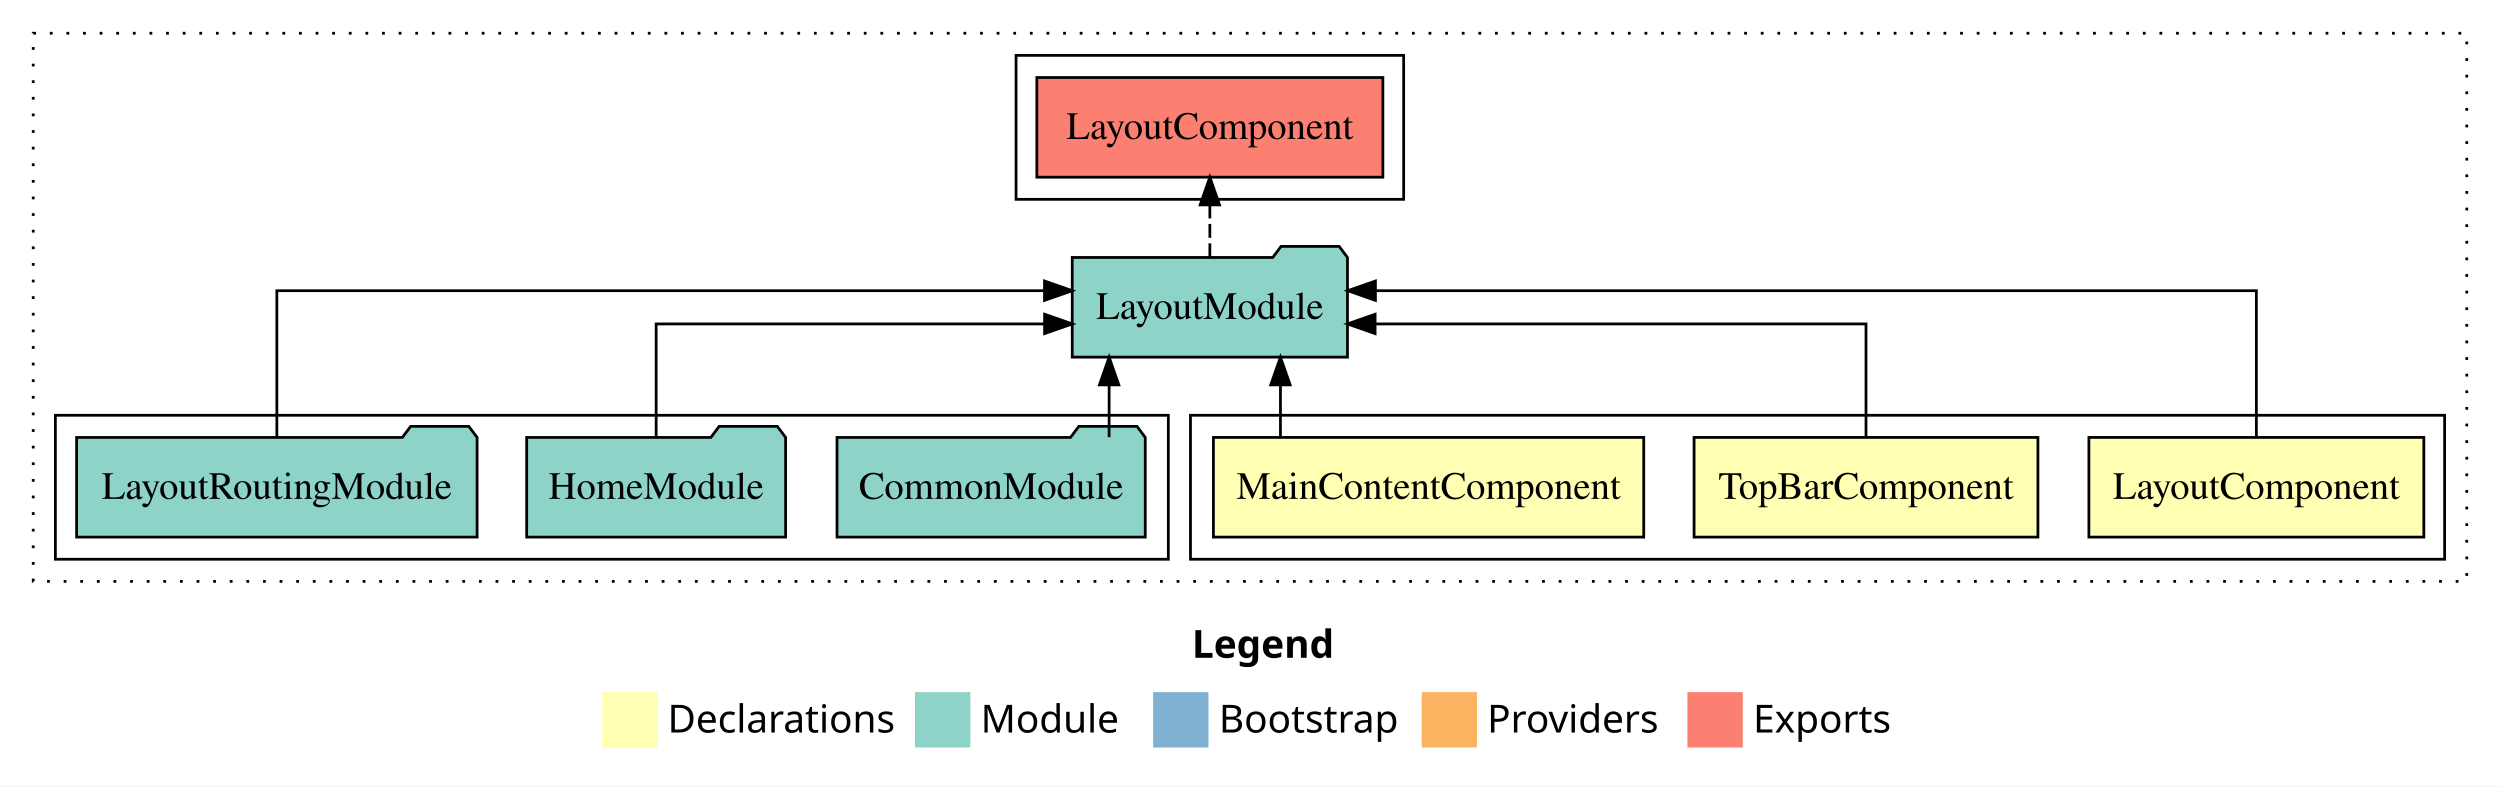
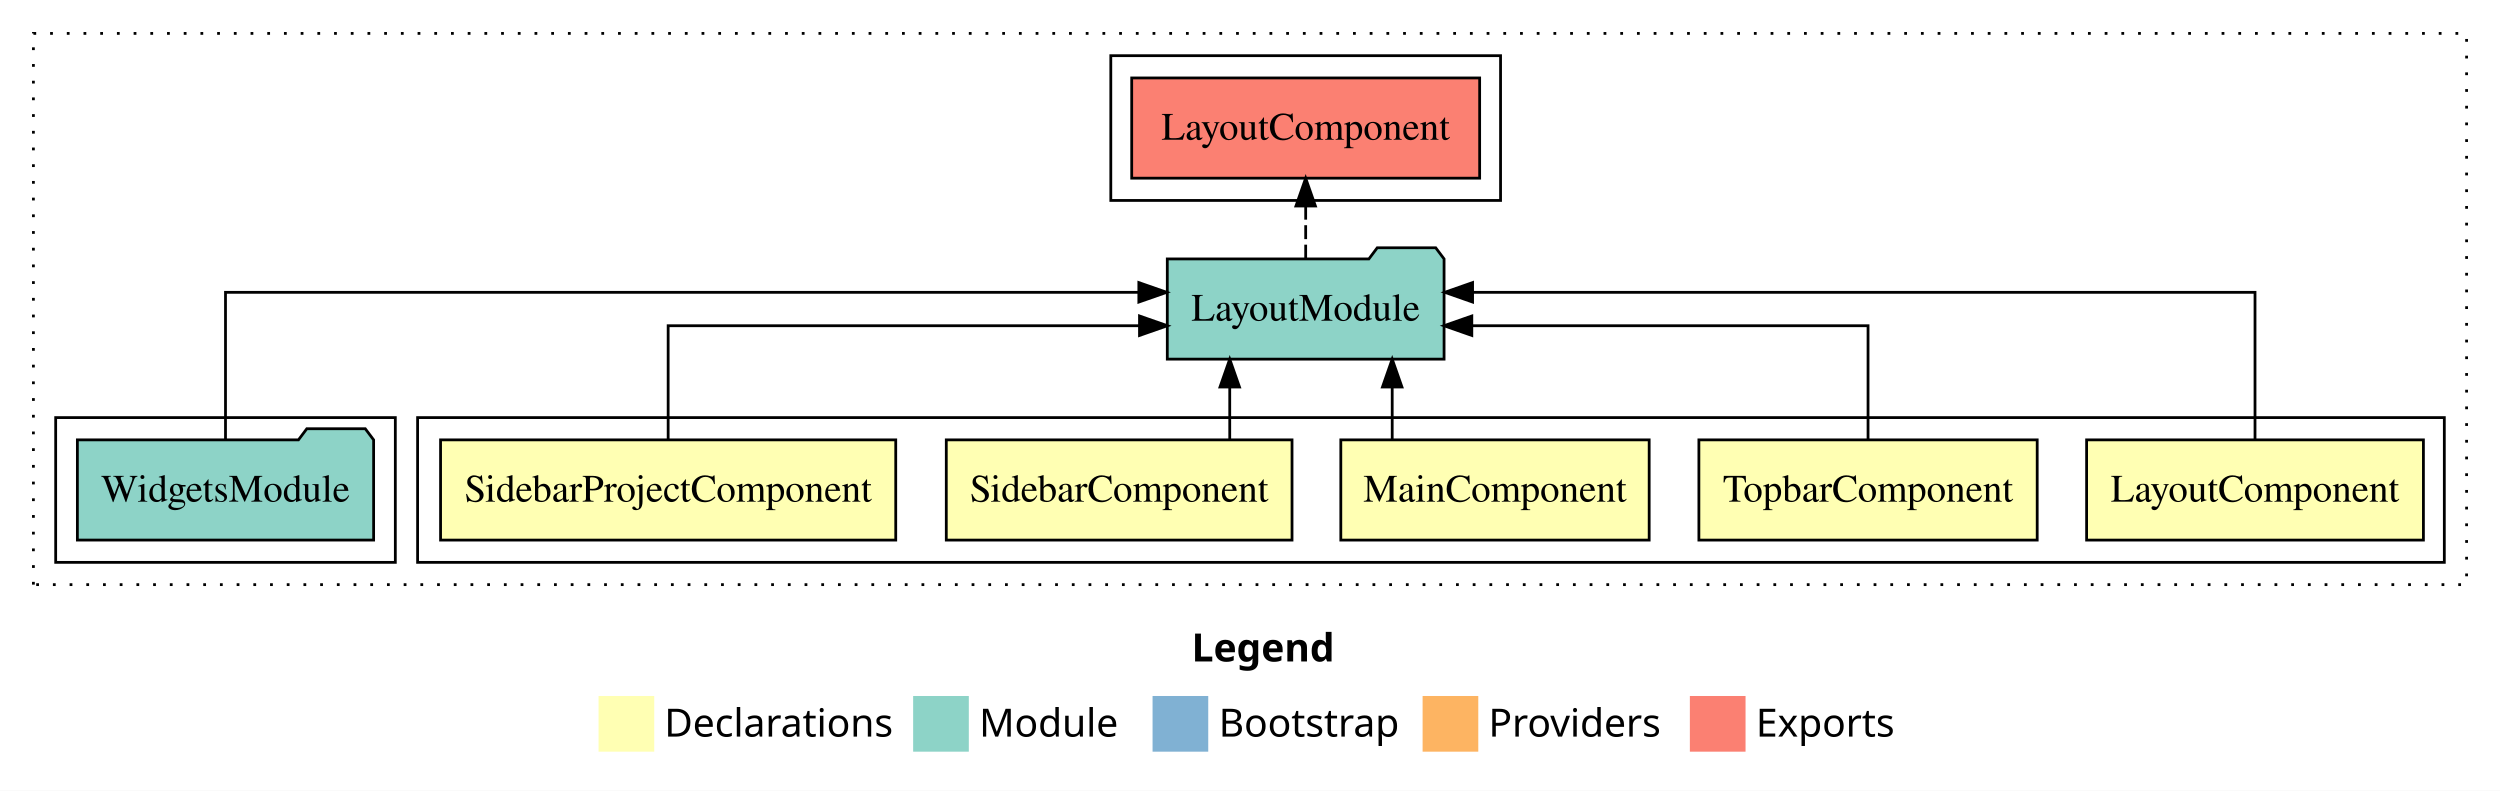
- <svg xmlns="http://www.w3.org/2000/svg" width="903pt" height="284pt" viewBox="0.00 0.00 903.00 284.00">
+ <svg xmlns="http://www.w3.org/2000/svg" width="898pt" height="284pt" viewBox="0.00 0.00 898.00 284.00">
  <g id="graph0" class="graph" transform="scale(1 1) rotate(0) translate(4 280)">
-     <polygon fill="#ffffff" stroke="transparent" points="-4,4 -4,-280 899,-280 899,4 -4,4" />
-     <text text-anchor="start" x="426.509" y="-42.4" font-family="sans-serif" font-weight="bold" font-size="14.00" fill="#000000">Legend</text>
-     <polygon fill="#ffffb3" stroke="transparent" points="213.5,-10 213.5,-30 233.5,-30 233.5,-10 213.5,-10" />
-     <text text-anchor="start" x="237.129" y="-15.4" font-family="sans-serif" font-size="14.00" fill="#000000">  Declarations</text>
-     <polygon fill="#8dd3c7" stroke="transparent" points="326.5,-10 326.5,-30 346.5,-30 346.5,-10 326.5,-10" />
-     <text text-anchor="start" x="350.225" y="-15.4" font-family="sans-serif" font-size="14.00" fill="#000000">  Module</text>
-     <polygon fill="#80b1d3" stroke="transparent" points="412.5,-10 412.5,-30 432.5,-30 432.5,-10 412.5,-10" />
-     <text text-anchor="start" x="436.281" y="-15.4" font-family="sans-serif" font-size="14.00" fill="#000000">  Bootstrap</text>
-     <polygon fill="#fdb462" stroke="transparent" points="509.5,-10 509.5,-30 529.5,-30 529.5,-10 509.5,-10" />
-     <text text-anchor="start" x="533.173" y="-15.4" font-family="sans-serif" font-size="14.00" fill="#000000">  Providers</text>
-     <polygon fill="#fb8072" stroke="transparent" points="605.5,-10 605.5,-30 625.5,-30 625.5,-10 605.5,-10" />
-     <text text-anchor="start" x="629.226" y="-15.4" font-family="sans-serif" font-size="14.00" fill="#000000">  Exports</text>
+     <polygon fill="#ffffff" stroke="transparent" points="-4,4 -4,-280 894,-280 894,4 -4,4" />
+     <text text-anchor="start" x="424.009" y="-42.4" font-family="sans-serif" font-weight="bold" font-size="14.00" fill="#000000">Legend</text>
+     <polygon fill="#ffffb3" stroke="transparent" points="211,-10 211,-30 231,-30 231,-10 211,-10" />
+     <text text-anchor="start" x="234.629" y="-15.4" font-family="sans-serif" font-size="14.00" fill="#000000">  Declarations</text>
+     <polygon fill="#8dd3c7" stroke="transparent" points="324,-10 324,-30 344,-30 344,-10 324,-10" />
+     <text text-anchor="start" x="347.725" y="-15.4" font-family="sans-serif" font-size="14.00" fill="#000000">  Module</text>
+     <polygon fill="#80b1d3" stroke="transparent" points="410,-10 410,-30 430,-30 430,-10 410,-10" />
+     <text text-anchor="start" x="433.781" y="-15.4" font-family="sans-serif" font-size="14.00" fill="#000000">  Bootstrap</text>
+     <polygon fill="#fdb462" stroke="transparent" points="507,-10 507,-30 527,-30 527,-10 507,-10" />
+     <text text-anchor="start" x="530.673" y="-15.4" font-family="sans-serif" font-size="14.00" fill="#000000">  Providers</text>
+     <polygon fill="#fb8072" stroke="transparent" points="603,-10 603,-30 623,-30 623,-10 603,-10" />
+     <text text-anchor="start" x="626.726" y="-15.4" font-family="sans-serif" font-size="14.00" fill="#000000">  Exports</text>
    <g id="clust1" class="cluster">
-       <polygon fill="none" stroke="#000000" stroke-dasharray="1,5" points="8,-70 8,-268 887,-268 887,-70 8,-70" />
+       <polygon fill="none" stroke="#000000" stroke-dasharray="1,5" points="8,-70 8,-268 882,-268 882,-70 8,-70" />
    </g>
    <g id="clust2" class="cluster">
-       <polygon fill="none" stroke="#000000" points="426,-78 426,-130 879,-130 879,-78 426,-78" />
+       <polygon fill="none" stroke="#000000" points="146,-78 146,-130 874,-130 874,-78 146,-78" />
    </g>
-     <g id="clust6" class="cluster">
-       <polygon fill="none" stroke="#000000" points="16,-78 16,-130 418,-130 418,-78 16,-78" />
+     <g id="clust8" class="cluster">
+       <polygon fill="none" stroke="#000000" points="16,-78 16,-130 138,-130 138,-78 16,-78" />
    </g>
-     <g id="clust7" class="cluster">
-       <polygon fill="none" stroke="#000000" points="363,-208 363,-260 503,-260 503,-208 363,-208" />
+     <g id="clust9" class="cluster">
+       <polygon fill="none" stroke="#000000" points="395,-208 395,-260 535,-260 535,-208 395,-208" />
    </g>
    <g id="node1" class="node">
-       <polygon fill="#ffffb3" stroke="#000000" points="871.49,-122 750.51,-122 750.51,-86 871.49,-86 871.49,-122" />
-       <text text-anchor="middle" x="811" y="-99.8" font-family="Times,serif" font-size="14.00" fill="#000000">LayoutComponent</text>
+       <polygon fill="#ffffb3" stroke="#000000" points="866.49,-122 745.51,-122 745.51,-86 866.49,-86 866.49,-122" />
+       <text text-anchor="middle" x="806" y="-99.8" font-family="Times,serif" font-size="14.00" fill="#000000">LayoutComponent</text>
+     </g>
+     <g id="node6" class="node">
+       <polygon fill="#8dd3c7" stroke="#000000" points="514.708,-187 511.708,-191 490.708,-191 487.708,-187 415.292,-187 415.292,-151 514.708,-151 514.708,-187" />
+       <text text-anchor="middle" x="465" y="-164.8" font-family="Times,serif" font-size="14.00" fill="#000000">LayoutModule</text>
+     </g>
+     <g id="edge1" class="edge">
+       <path fill="none" stroke="#000000" d="M806,-122.284C806,-143.321 806,-175 806,-175 806,-175 524.949,-175 524.949,-175" />
+       <polygon fill="#000000" stroke="#000000" points="524.95,-171.5 514.949,-175 524.949,-178.5 524.95,-171.5" />
+     </g>
+     <g id="node2" class="node">
+       <polygon fill="#ffffb3" stroke="#000000" points="727.76,-122 606.24,-122 606.24,-86 727.76,-86 727.76,-122" />
+       <text text-anchor="middle" x="667" y="-99.8" font-family="Times,serif" font-size="14.00" fill="#000000">TopbarComponent</text>
+     </g>
+     <g id="edge2" class="edge">
+       <path fill="none" stroke="#000000" d="M667,-122.022C667,-139.373 667,-163 667,-163 667,-163 524.673,-163 524.673,-163" />
+       <polygon fill="#000000" stroke="#000000" points="524.673,-159.5 514.673,-163 524.673,-166.5 524.673,-159.5" />
+     </g>
+     <g id="node3" class="node">
+       <polygon fill="#ffffb3" stroke="#000000" points="588.382,-122 477.618,-122 477.618,-86 588.382,-86 588.382,-122" />
+       <text text-anchor="middle" x="533" y="-99.8" font-family="Times,serif" font-size="14.00" fill="#000000">MainComponent</text>
+     </g>
+     <g id="edge3" class="edge">
+       <path fill="none" stroke="#000000" d="M496.081,-122.106C496.081,-122.106 496.081,-140.991 496.081,-140.991" />
+       <polygon fill="#000000" stroke="#000000" points="492.581,-140.991 496.081,-150.991 499.581,-140.991 492.581,-140.991" />
    </g>
    <g id="node4" class="node">
-       <polygon fill="#8dd3c7" stroke="#000000" points="482.708,-187 479.708,-191 458.708,-191 455.708,-187 383.292,-187 383.292,-151 482.708,-151 482.708,-187" />
-       <text text-anchor="middle" x="433" y="-164.8" font-family="Times,serif" font-size="14.00" fill="#000000">LayoutModule</text>
+       <polygon fill="#ffffb3" stroke="#000000" points="460.095,-122 335.905,-122 335.905,-86 460.095,-86 460.095,-122" />
+       <text text-anchor="middle" x="398" y="-99.8" font-family="Times,serif" font-size="14.00" fill="#000000">SidebarComponent</text>
    </g>
-     <g id="edge1" class="edge">
-       <path fill="none" stroke="#000000" d="M811,-122.284C811,-143.321 811,-175 811,-175 811,-175 492.806,-175 492.806,-175" />
-       <polygon fill="#000000" stroke="#000000" points="492.806,-171.5 482.806,-175 492.806,-178.5 492.806,-171.5" />
+     <g id="edge4" class="edge">
+       <path fill="none" stroke="#000000" d="M437.722,-122.106C437.722,-122.106 437.722,-140.991 437.722,-140.991" />
+       <polygon fill="#000000" stroke="#000000" points="434.222,-140.991 437.722,-150.991 441.222,-140.991 434.222,-140.991" />
    </g>
-     <g id="node2" class="node">
-       <polygon fill="#ffffb3" stroke="#000000" points="732.097,-122 607.903,-122 607.903,-86 732.097,-86 732.097,-122" />
-       <text text-anchor="middle" x="670" y="-99.8" font-family="Times,serif" font-size="14.00" fill="#000000">TopBarComponent</text>
+     <g id="node5" class="node">
+       <polygon fill="#ffffb3" stroke="#000000" points="317.749,-122 154.251,-122 154.251,-86 317.749,-86 317.749,-122" />
+       <text text-anchor="middle" x="236" y="-99.8" font-family="Times,serif" font-size="14.00" fill="#000000">SidebarProjectComponent</text>
    </g>
-     <g id="edge2" class="edge">
-       <path fill="none" stroke="#000000" d="M670,-122.022C670,-139.373 670,-163 670,-163 670,-163 492.683,-163 492.683,-163" />
-       <polygon fill="#000000" stroke="#000000" points="492.683,-159.5 482.683,-163 492.683,-166.5 492.683,-159.5" />
-     </g>
-     <g id="node3" class="node">
-       <polygon fill="#ffffb3" stroke="#000000" points="589.715,-122 434.285,-122 434.285,-86 589.715,-86 589.715,-122" />
-       <text text-anchor="middle" x="512" y="-99.8" font-family="Times,serif" font-size="14.00" fill="#000000">MainContentComponent</text>
-     </g>
-     <g id="edge3" class="edge">
-       <path fill="none" stroke="#000000" d="M458.498,-122.106C458.498,-122.106 458.498,-140.991 458.498,-140.991" />
-       <polygon fill="#000000" stroke="#000000" points="454.998,-140.991 458.498,-150.991 461.998,-140.991 454.998,-140.991" />
+     <g id="edge5" class="edge">
+       <path fill="none" stroke="#000000" d="M236,-122.022C236,-139.373 236,-163 236,-163 236,-163 405.31,-163 405.31,-163" />
+       <polygon fill="#000000" stroke="#000000" points="405.31,-166.5 415.31,-163 405.31,-159.5 405.31,-166.5" />
    </g>
    <g id="node8" class="node">
-       <polygon fill="#fb8072" stroke="#000000" points="495.491,-252 370.509,-252 370.509,-216 495.491,-216 495.491,-252" />
-       <text text-anchor="middle" x="433" y="-229.8" font-family="Times,serif" font-size="14.00" fill="#000000">LayoutComponent </text>
+       <polygon fill="#fb8072" stroke="#000000" points="527.491,-252 402.509,-252 402.509,-216 527.491,-216 527.491,-252" />
+       <text text-anchor="middle" x="465" y="-229.8" font-family="Times,serif" font-size="14.00" fill="#000000">LayoutComponent </text>
    </g>
    <g id="edge7" class="edge">
-       <path fill="none" stroke="#000000" stroke-dasharray="5,2" d="M433,-187.106C433,-187.106 433,-205.991 433,-205.991" />
-       <polygon fill="#000000" stroke="#000000" points="429.5,-205.991 433,-215.991 436.5,-205.991 429.5,-205.991" />
-     </g>
-     <g id="node5" class="node">
-       <polygon fill="#8dd3c7" stroke="#000000" points="409.668,-122 406.668,-126 385.668,-126 382.668,-122 298.332,-122 298.332,-86 409.668,-86 409.668,-122" />
-       <text text-anchor="middle" x="354" y="-99.8" font-family="Times,serif" font-size="14.00" fill="#000000">CommonModule</text>
-     </g>
-     <g id="edge4" class="edge">
-       <path fill="none" stroke="#000000" d="M396.615,-122.106C396.615,-122.106 396.615,-140.991 396.615,-140.991" />
-       <polygon fill="#000000" stroke="#000000" points="393.115,-140.991 396.615,-150.991 400.115,-140.991 393.115,-140.991" />
-     </g>
-     <g id="node6" class="node">
-       <polygon fill="#8dd3c7" stroke="#000000" points="279.762,-122 276.762,-126 255.762,-126 252.762,-122 186.238,-122 186.238,-86 279.762,-86 279.762,-122" />
-       <text text-anchor="middle" x="233" y="-99.8" font-family="Times,serif" font-size="14.00" fill="#000000">HomeModule</text>
-     </g>
-     <g id="edge5" class="edge">
-       <path fill="none" stroke="#000000" d="M233,-122.022C233,-139.373 233,-163 233,-163 233,-163 373.305,-163 373.305,-163" />
-       <polygon fill="#000000" stroke="#000000" points="373.305,-166.5 383.305,-163 373.305,-159.5 373.305,-166.5" />
+       <path fill="none" stroke="#000000" stroke-dasharray="5,2" d="M465,-187.106C465,-187.106 465,-205.991 465,-205.991" />
+       <polygon fill="#000000" stroke="#000000" points="461.5,-205.991 465,-215.991 468.5,-205.991 461.5,-205.991" />
    </g>
    <g id="node7" class="node">
-       <polygon fill="#8dd3c7" stroke="#000000" points="168.326,-122 165.326,-126 144.326,-126 141.326,-122 23.674,-122 23.674,-86 168.326,-86 168.326,-122" />
-       <text text-anchor="middle" x="96" y="-99.8" font-family="Times,serif" font-size="14.00" fill="#000000">LayoutRoutingModule</text>
+       <polygon fill="#8dd3c7" stroke="#000000" points="130.205,-122 127.205,-126 106.205,-126 103.205,-122 23.795,-122 23.795,-86 130.205,-86 130.205,-122" />
+       <text text-anchor="middle" x="77" y="-99.8" font-family="Times,serif" font-size="14.00" fill="#000000">WidgetsModule</text>
    </g>
    <g id="edge6" class="edge">
-       <path fill="none" stroke="#000000" d="M96,-122.284C96,-143.321 96,-175 96,-175 96,-175 373.274,-175 373.274,-175" />
-       <polygon fill="#000000" stroke="#000000" points="373.274,-178.5 383.274,-175 373.274,-171.5 373.274,-178.5" />
+       <path fill="none" stroke="#000000" d="M77,-122.284C77,-143.321 77,-175 77,-175 77,-175 405.07,-175 405.07,-175" />
+       <polygon fill="#000000" stroke="#000000" points="405.07,-178.5 415.07,-175 405.07,-171.5 405.07,-178.5" />
    </g>
  </g>
</svg>
